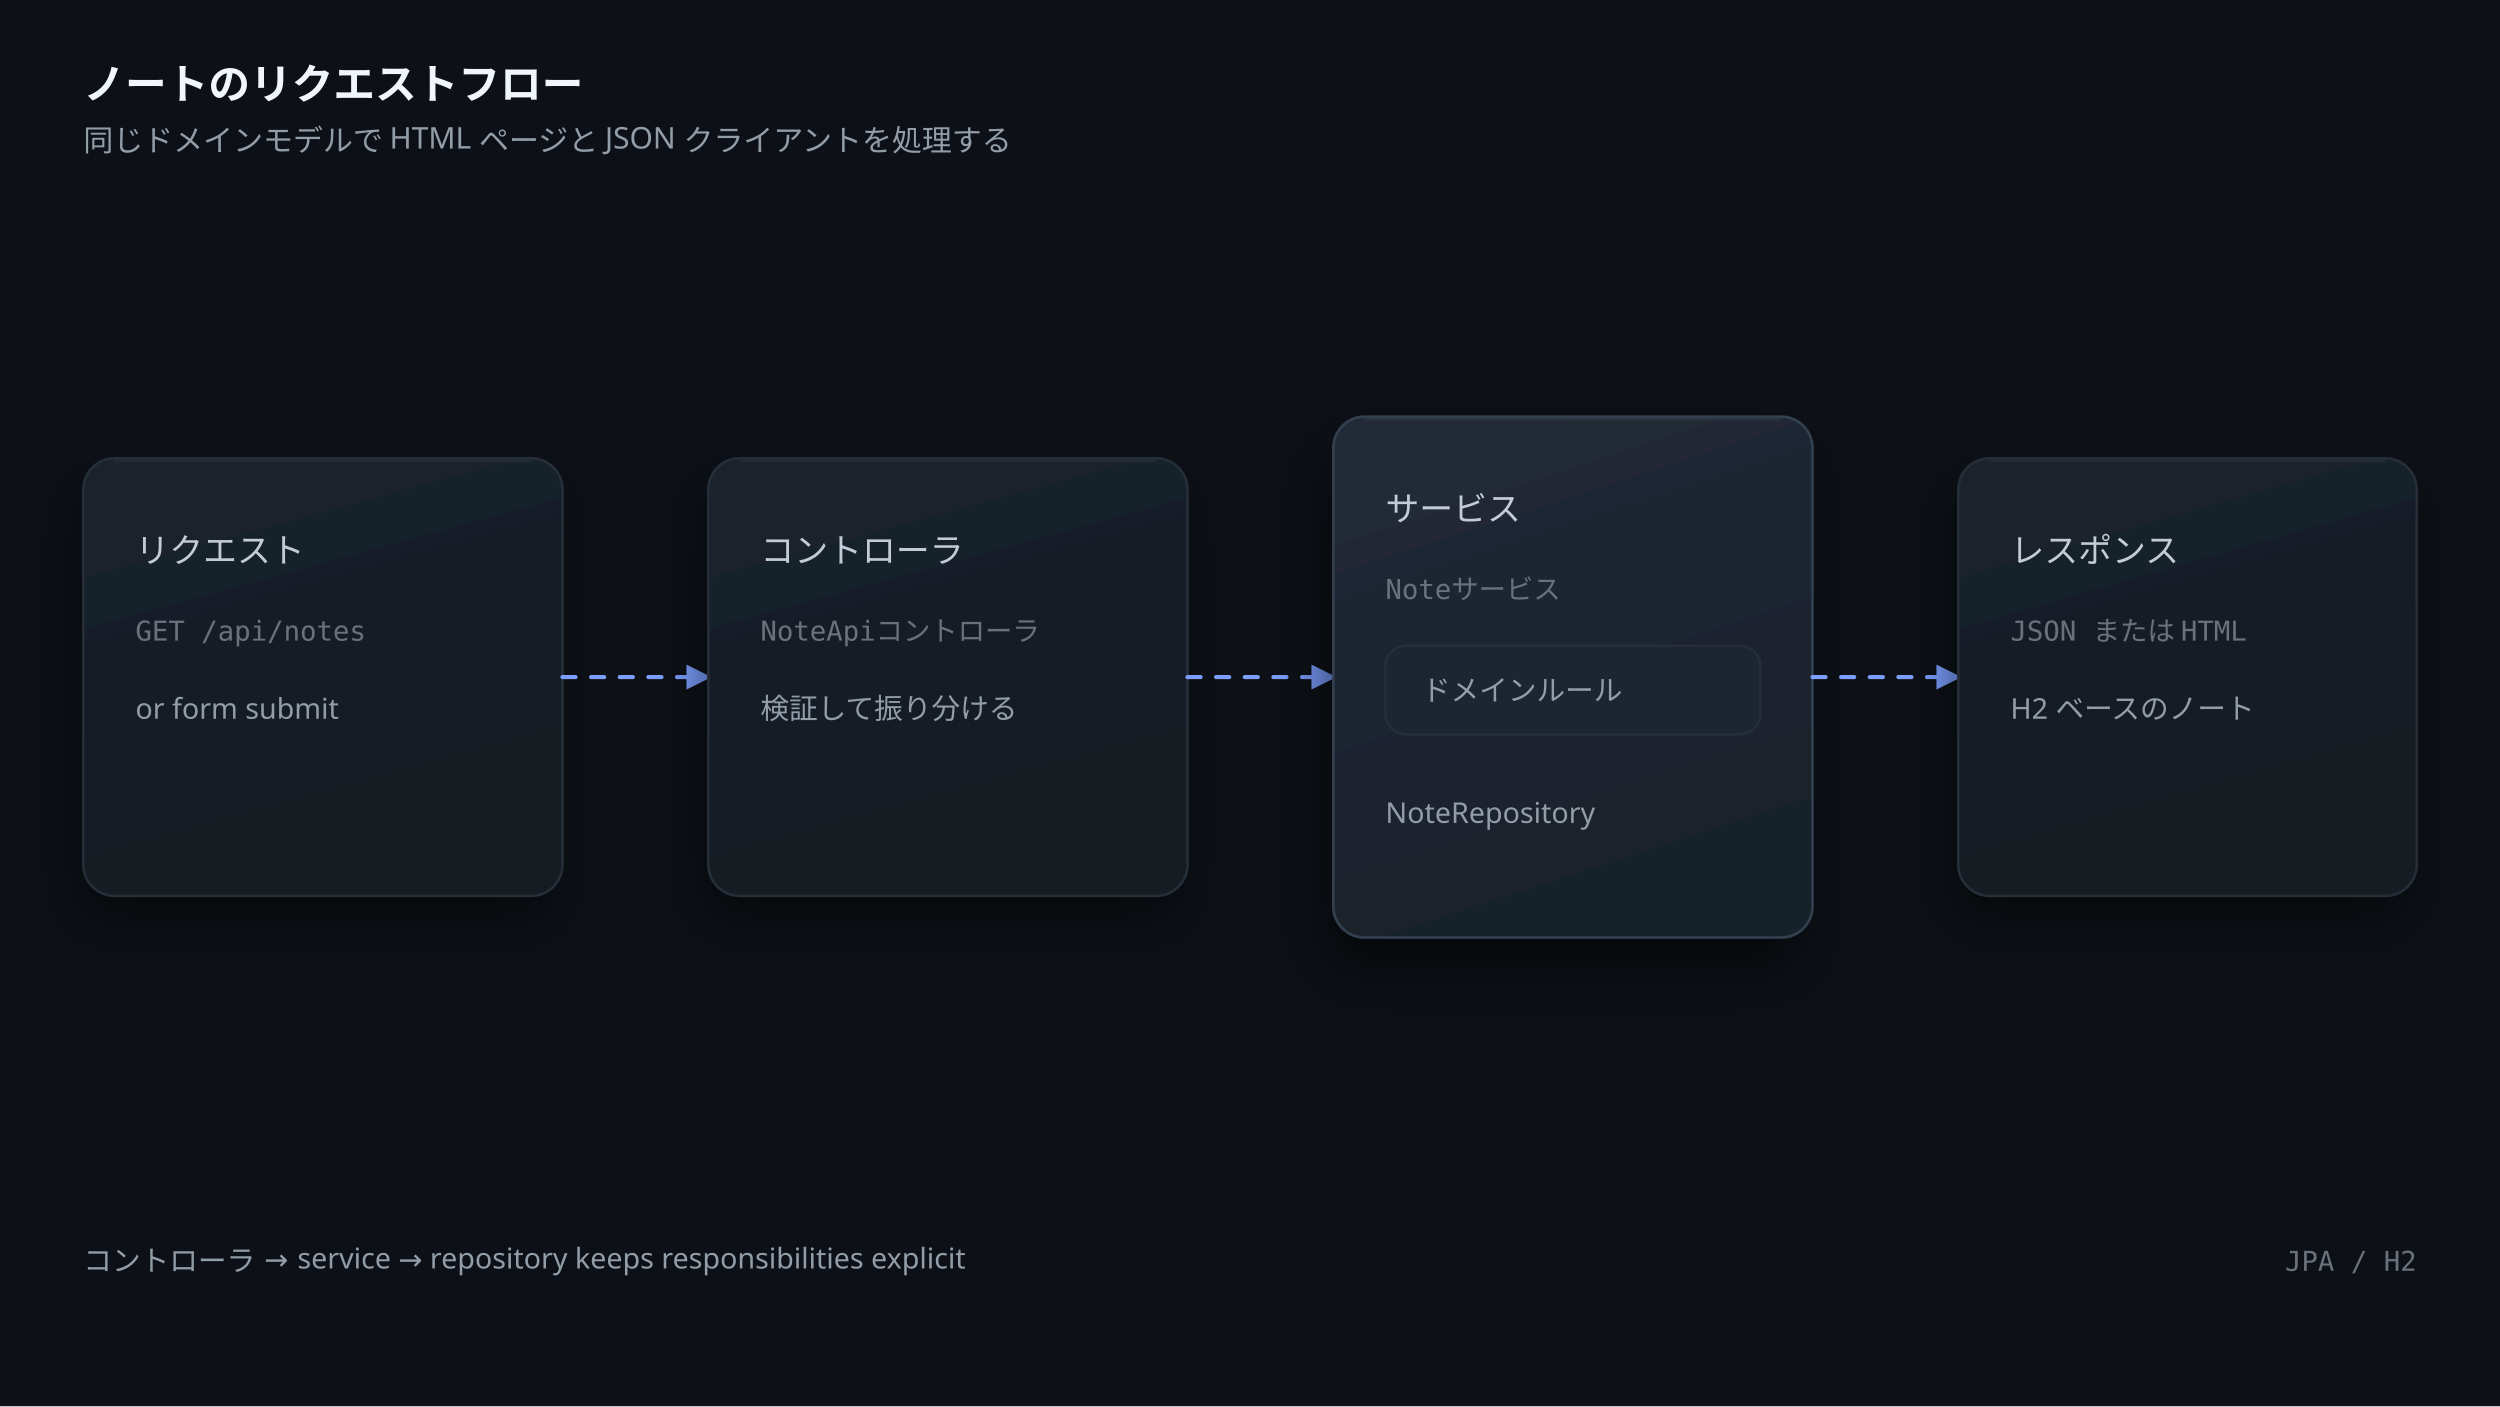
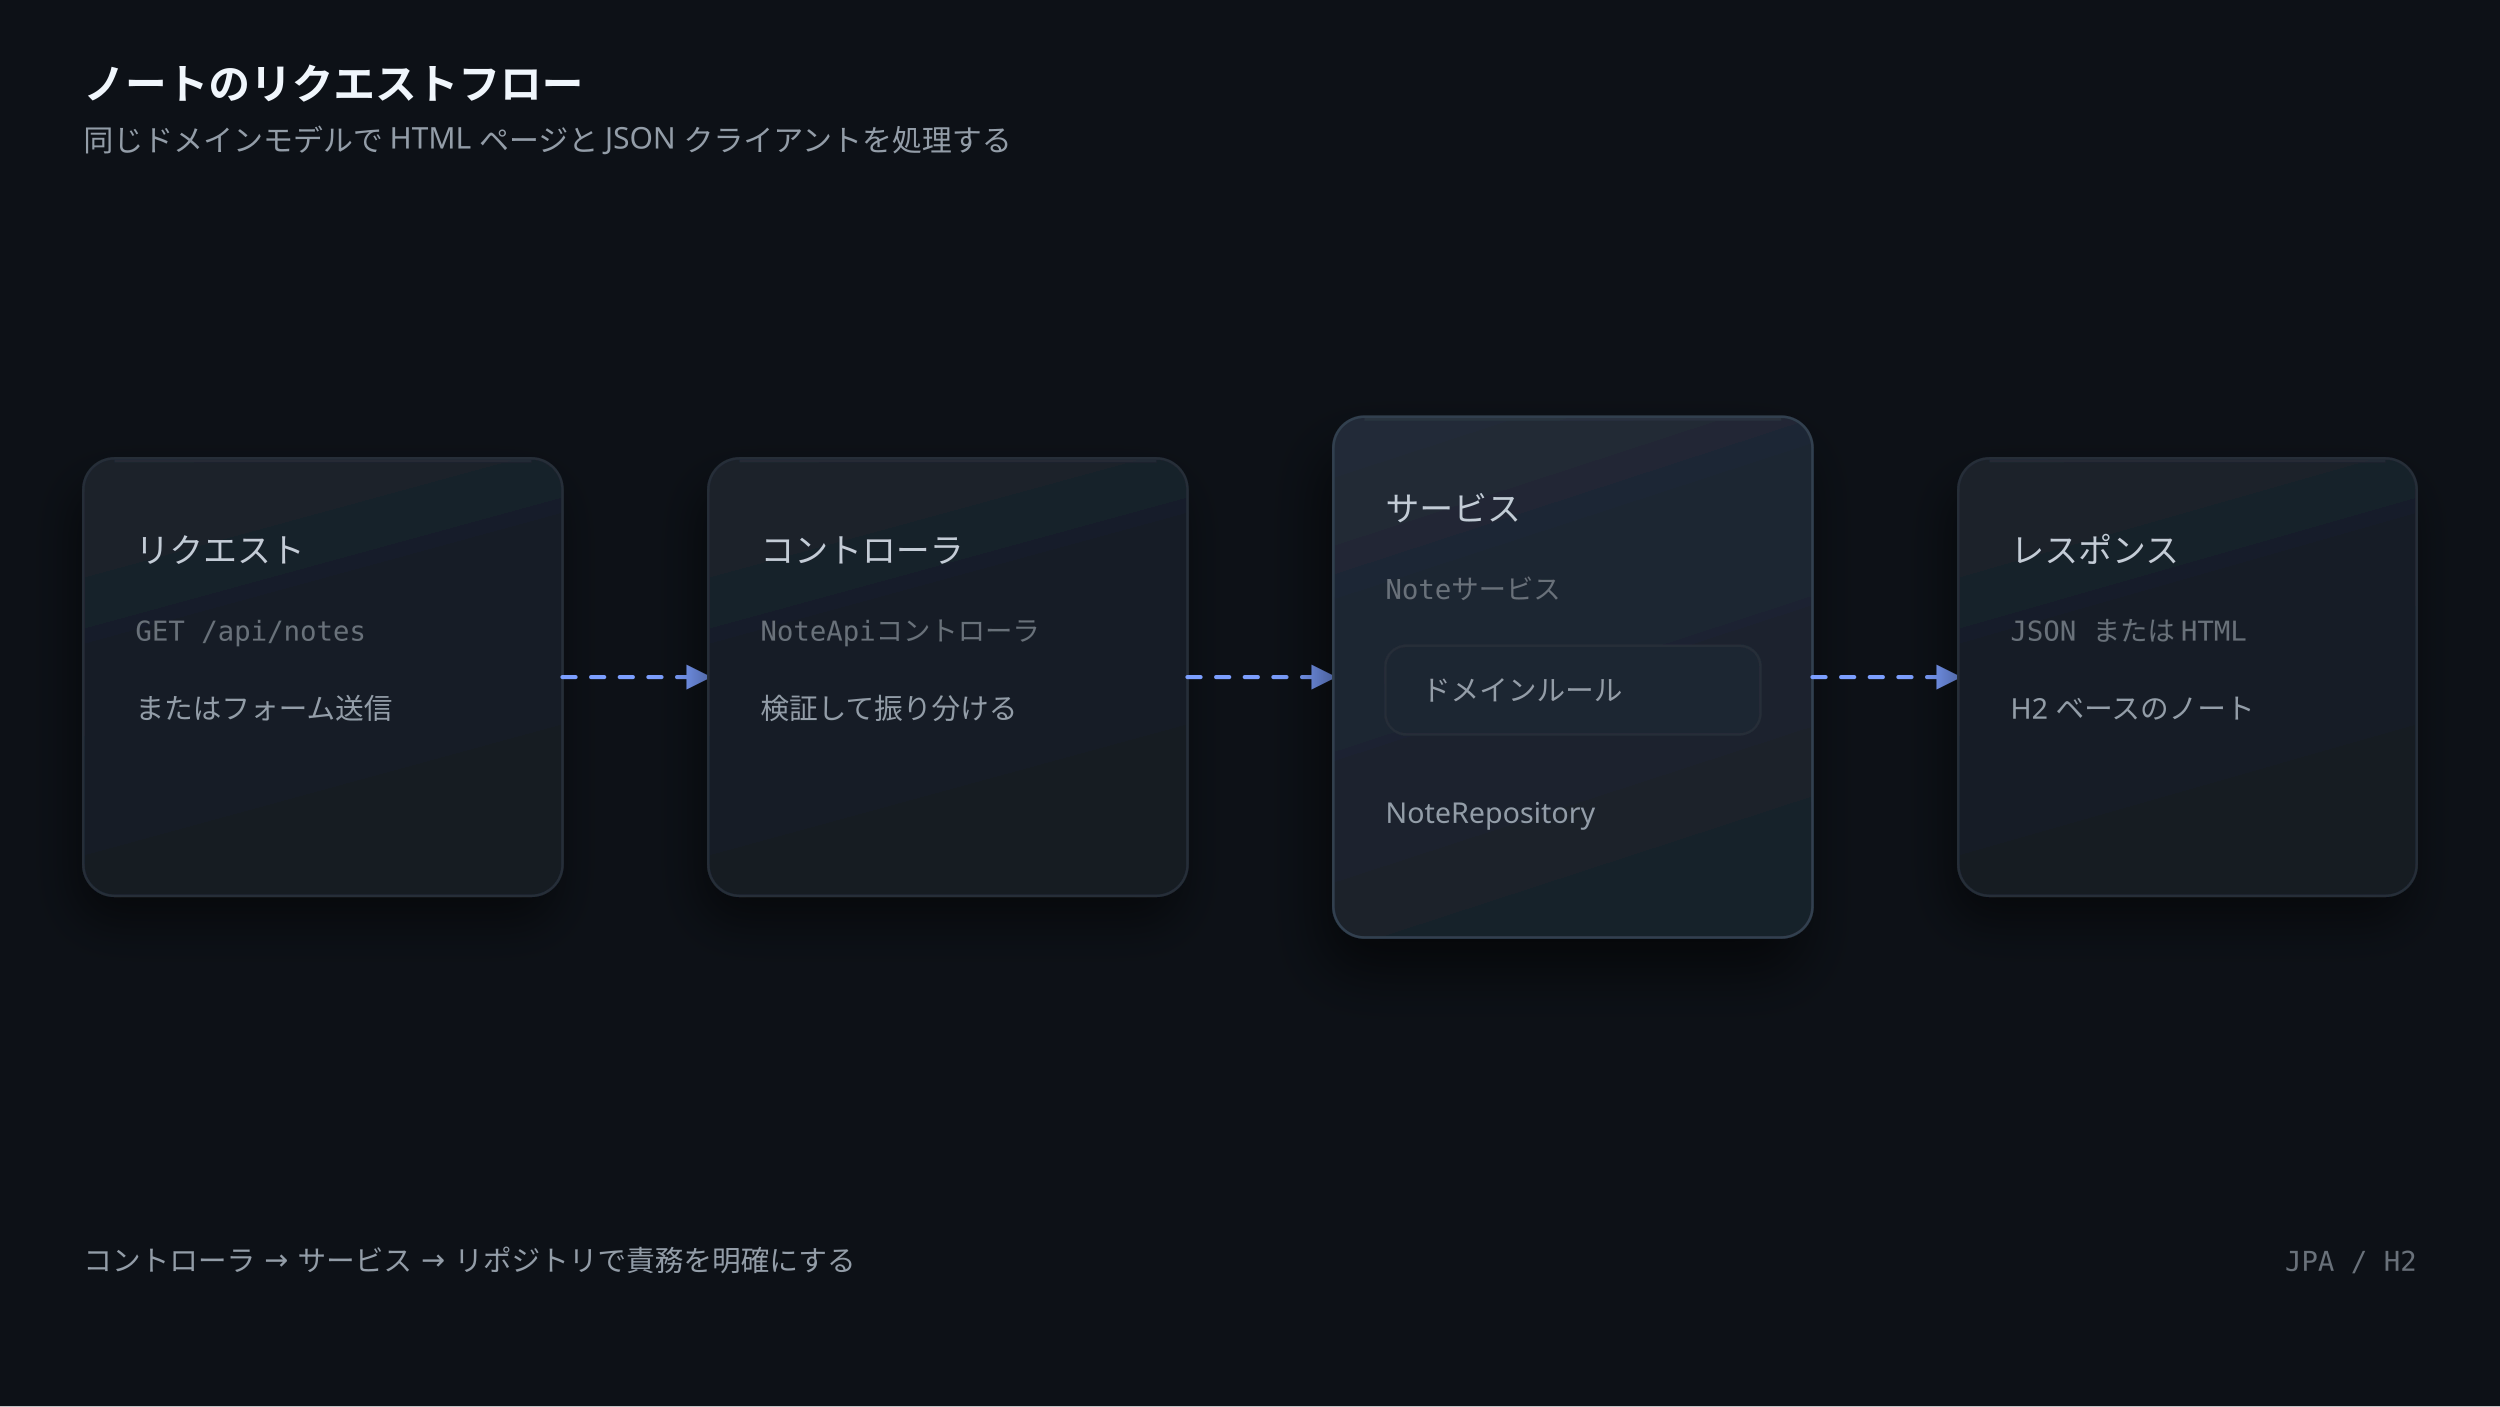
<svg xmlns="http://www.w3.org/2000/svg" width="960" height="540" viewBox="0 0 960 540" role="img" aria-labelledby="rf-ja-title rf-ja-subtitle">
  <style>.rf-ja-bg{fill:#0d1117}.rf-ja-card{fill:url(#rf-ja-s);stroke:#252d38;stroke-width:1}.rf-ja-lead{fill:url(#rf-ja-sl);stroke:#33404f;stroke-width:1}.rf-ja-inner{fill:#1e2530;stroke:#252d38;stroke-width:1}.rf-ja-text{font:600 16px Pretendard,system-ui,sans-serif;fill:#f0f6fc}.rf-ja-sub{font:400 11.5px Pretendard,system-ui,sans-serif;fill:#939da8}.rf-ja-name{font:500 13px Pretendard,system-ui,sans-serif;fill:#c3ccd6}.rf-ja-label{font:400 11px Pretendard,system-ui,sans-serif;fill:#939da8}.rf-ja-value{font:400 10.5px ui-monospace,SFMono-Regular,Menlo,monospace;fill:#69717a}.rf-ja-flow{fill:none;stroke:#7c9fff;stroke-width:1.6;stroke-linecap:round;stroke-linejoin:round;stroke-dasharray:5 6;animation:rf-ja-dash 2s linear infinite}.rf-ja-top{stroke:rgba(255,255,255,.05);stroke-width:1}@keyframes rf-ja-dash{to{stroke-dashoffset:-22}}@media (prefers-reduced-motion:reduce){.rf-ja-flow{animation:none}}</style>
  <defs>
    <filter id="rf-ja-sh" x="-30%" y="-30%" width="160%" height="170%">
      <feDropShadow dx="-3" dy="10" stdDeviation="9" flood-color="#000" flood-opacity=".5" />
    </filter>
    <filter id="rf-ja-shl" x="-30%" y="-30%" width="160%" height="180%">
      <feDropShadow dx="-4" dy="13" stdDeviation="11" flood-color="#000" flood-opacity=".58" />
    </filter>
    <linearGradient id="rf-ja-s" x1="0" y1="0" x2=".3" y2="1">
      <stop offset="0" stop-color="#1b222c" />
      <stop offset="1" stop-color="#151b23" />
    </linearGradient>
    <linearGradient id="rf-ja-sl" x1="0" y1="0" x2=".3" y2="1">
      <stop offset="0" stop-color="#222b38" />
      <stop offset="1" stop-color="#19202a" />
    </linearGradient>
    <marker id="rf-ja-ta" viewBox="0 0 8 8" refX="7" refY="4" markerWidth="6" markerHeight="6" orient="auto-start-reverse">
      <path d="M0,0 L8,4 L0,8 z" fill="#7c9fff" />
    </marker>
  </defs>
  <rect width="960" height="540" fill="#0d1117" />
  <text class="rf-ja-text" x="32" y="38">ノートのリクエストフロー</text>
  <text class="rf-ja-sub" x="32" y="58">同じドメインモデルで HTML ページと JSON クライアントを処理する</text>
  <g filter="url(#rf-ja-sh)">
    <rect class="rf-ja-card" x="32" y="176" width="184" height="168" rx="12" />
    <path class="rf-ja-top" d="M44 177H204" />
    <text class="rf-ja-name" x="52" y="216">リクエスト</text>
    <text class="rf-ja-value" x="52" y="246">GET /api/notes</text>
-     <text class="rf-ja-label" x="52" y="276">or form submit</text>
+     <text class="rf-ja-label" x="52" y="276">またはフォーム送信</text>
  </g>
  <path class="rf-ja-flow" d="M216 260H272" marker-end="url(#rf-ja-ta)" />
  <g filter="url(#rf-ja-sh)">
    <rect class="rf-ja-card" x="272" y="176" width="184" height="168" rx="12" />
    <path class="rf-ja-top" d="M284 177H444" />
    <text class="rf-ja-name" x="292" y="216">コントローラ</text>
    <text class="rf-ja-value" x="292" y="246">NoteApiコントローラ</text>
    <text class="rf-ja-label" x="292" y="276">検証して振り分ける</text>
  </g>
  <path class="rf-ja-flow" d="M456 260H512" marker-end="url(#rf-ja-ta)" />
  <g filter="url(#rf-ja-shl)">
    <rect class="rf-ja-lead" x="512" y="160" width="184" height="200" rx="12" />
    <path class="rf-ja-top" d="M524 161H684" />
    <text class="rf-ja-name" x="532" y="200">サービス</text>
    <text class="rf-ja-value" x="532" y="230">Noteサービス</text>
    <rect class="rf-ja-inner" x="532" y="248" width="144" height="34" rx="8" />
    <text class="rf-ja-label" x="546" y="269">ドメインルール</text>
    <text class="rf-ja-label" x="532" y="316">NoteRepository</text>
  </g>
  <path class="rf-ja-flow" d="M696 260H752" marker-end="url(#rf-ja-ta)" />
  <g filter="url(#rf-ja-sh)">
    <rect class="rf-ja-card" x="752" y="176" width="176" height="168" rx="12" />
    <path class="rf-ja-top" d="M764 177H916" />
    <text class="rf-ja-name" x="772" y="216">レスポンス</text>
    <text class="rf-ja-value" x="772" y="246">JSON または HTML</text>
    <text class="rf-ja-label" x="772" y="276">H2 ベースのノート</text>
  </g>
-   <text class="rf-ja-label" x="32" y="488">コントローラ → service → repository keeps responsibilities explicit</text>
+   <text class="rf-ja-label" x="32" y="488">コントローラ → サービス → リポジトリで責務を明確にする</text>
  <text class="rf-ja-value" x="928" y="488" text-anchor="end">JPA / H2</text>
</svg>
